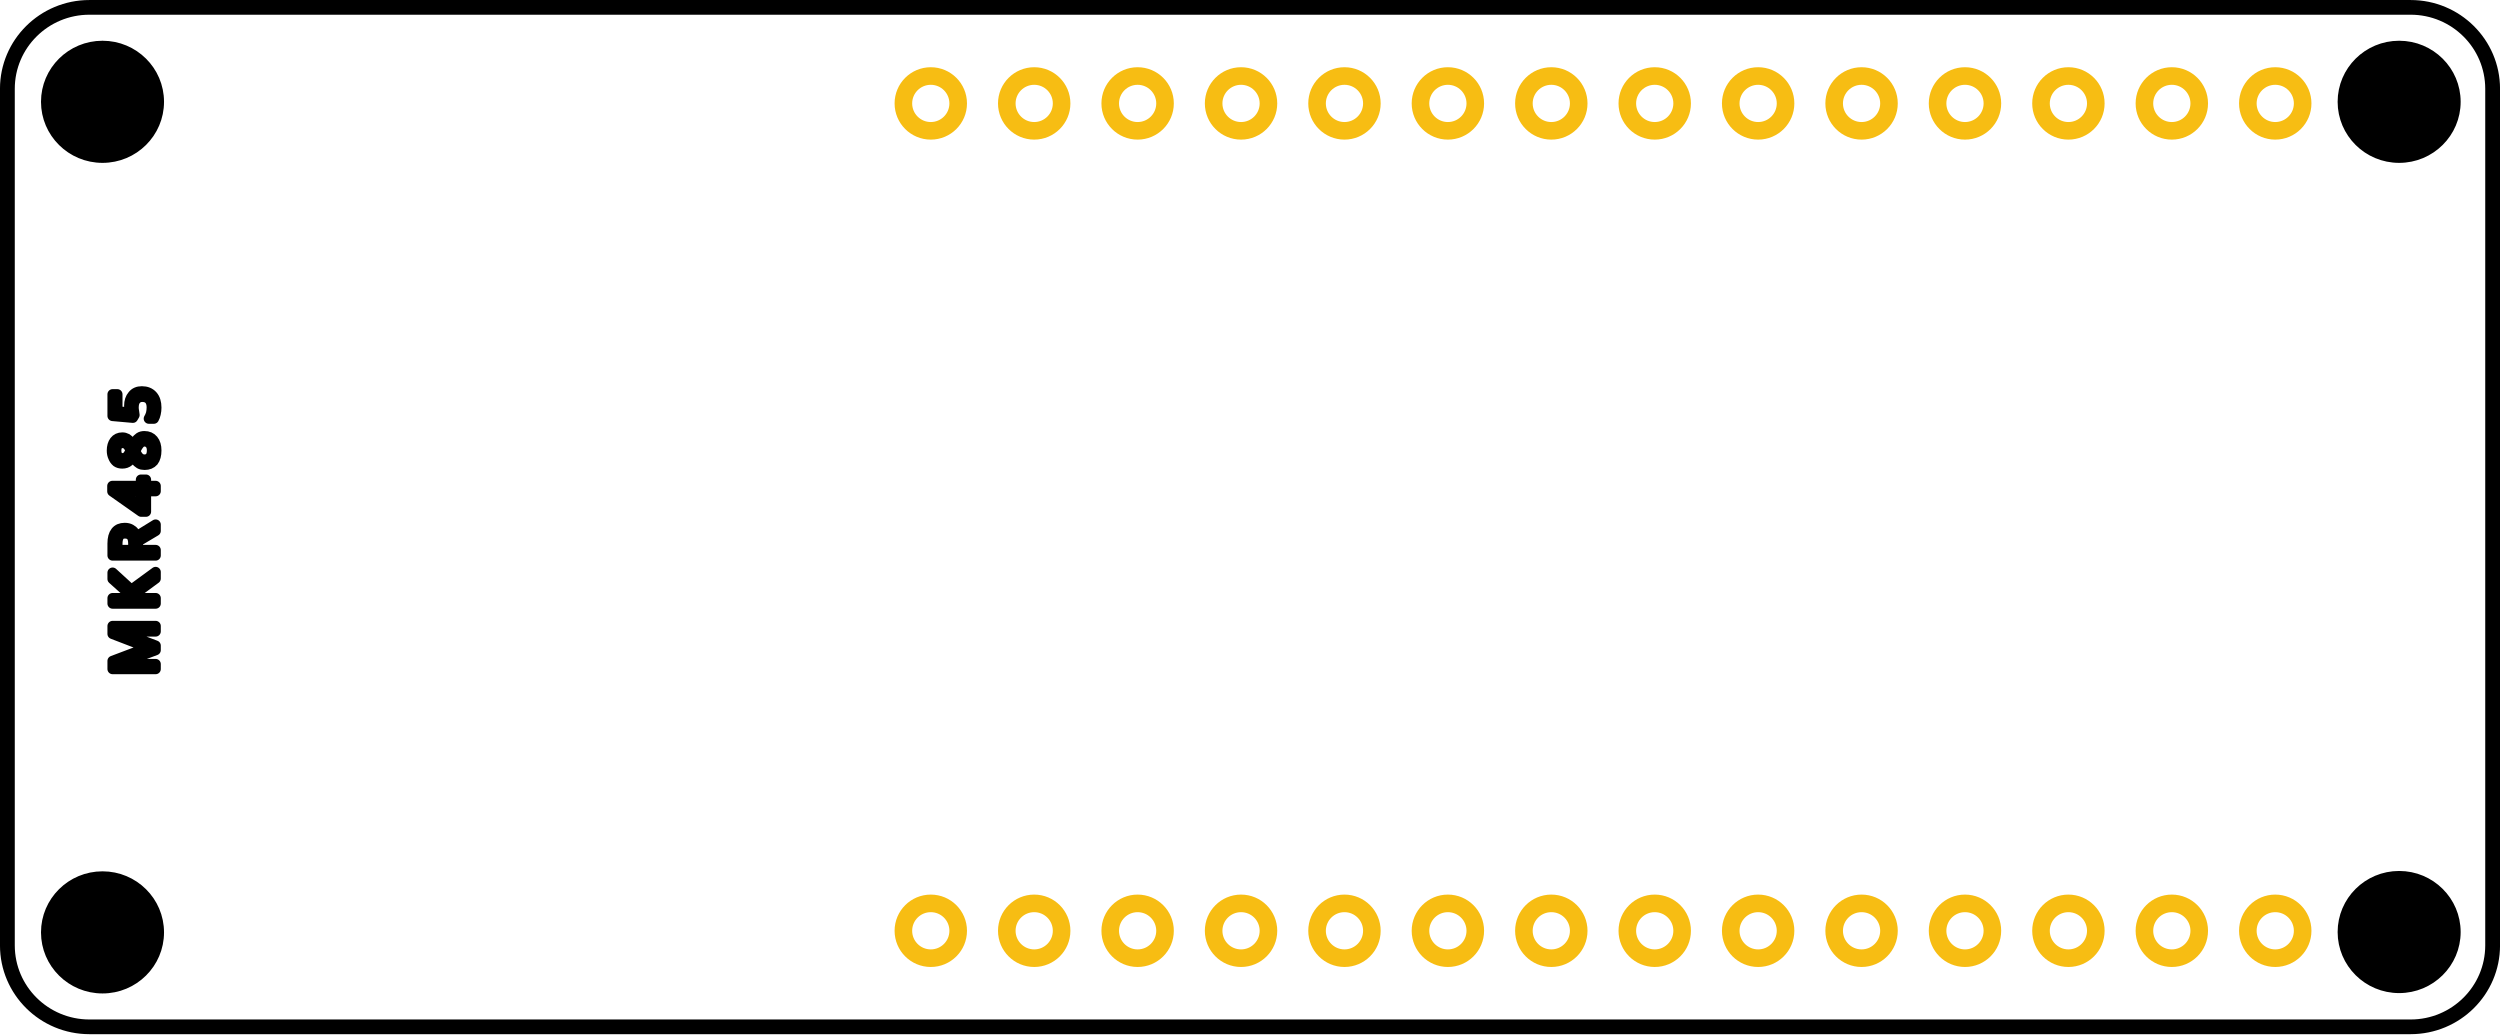
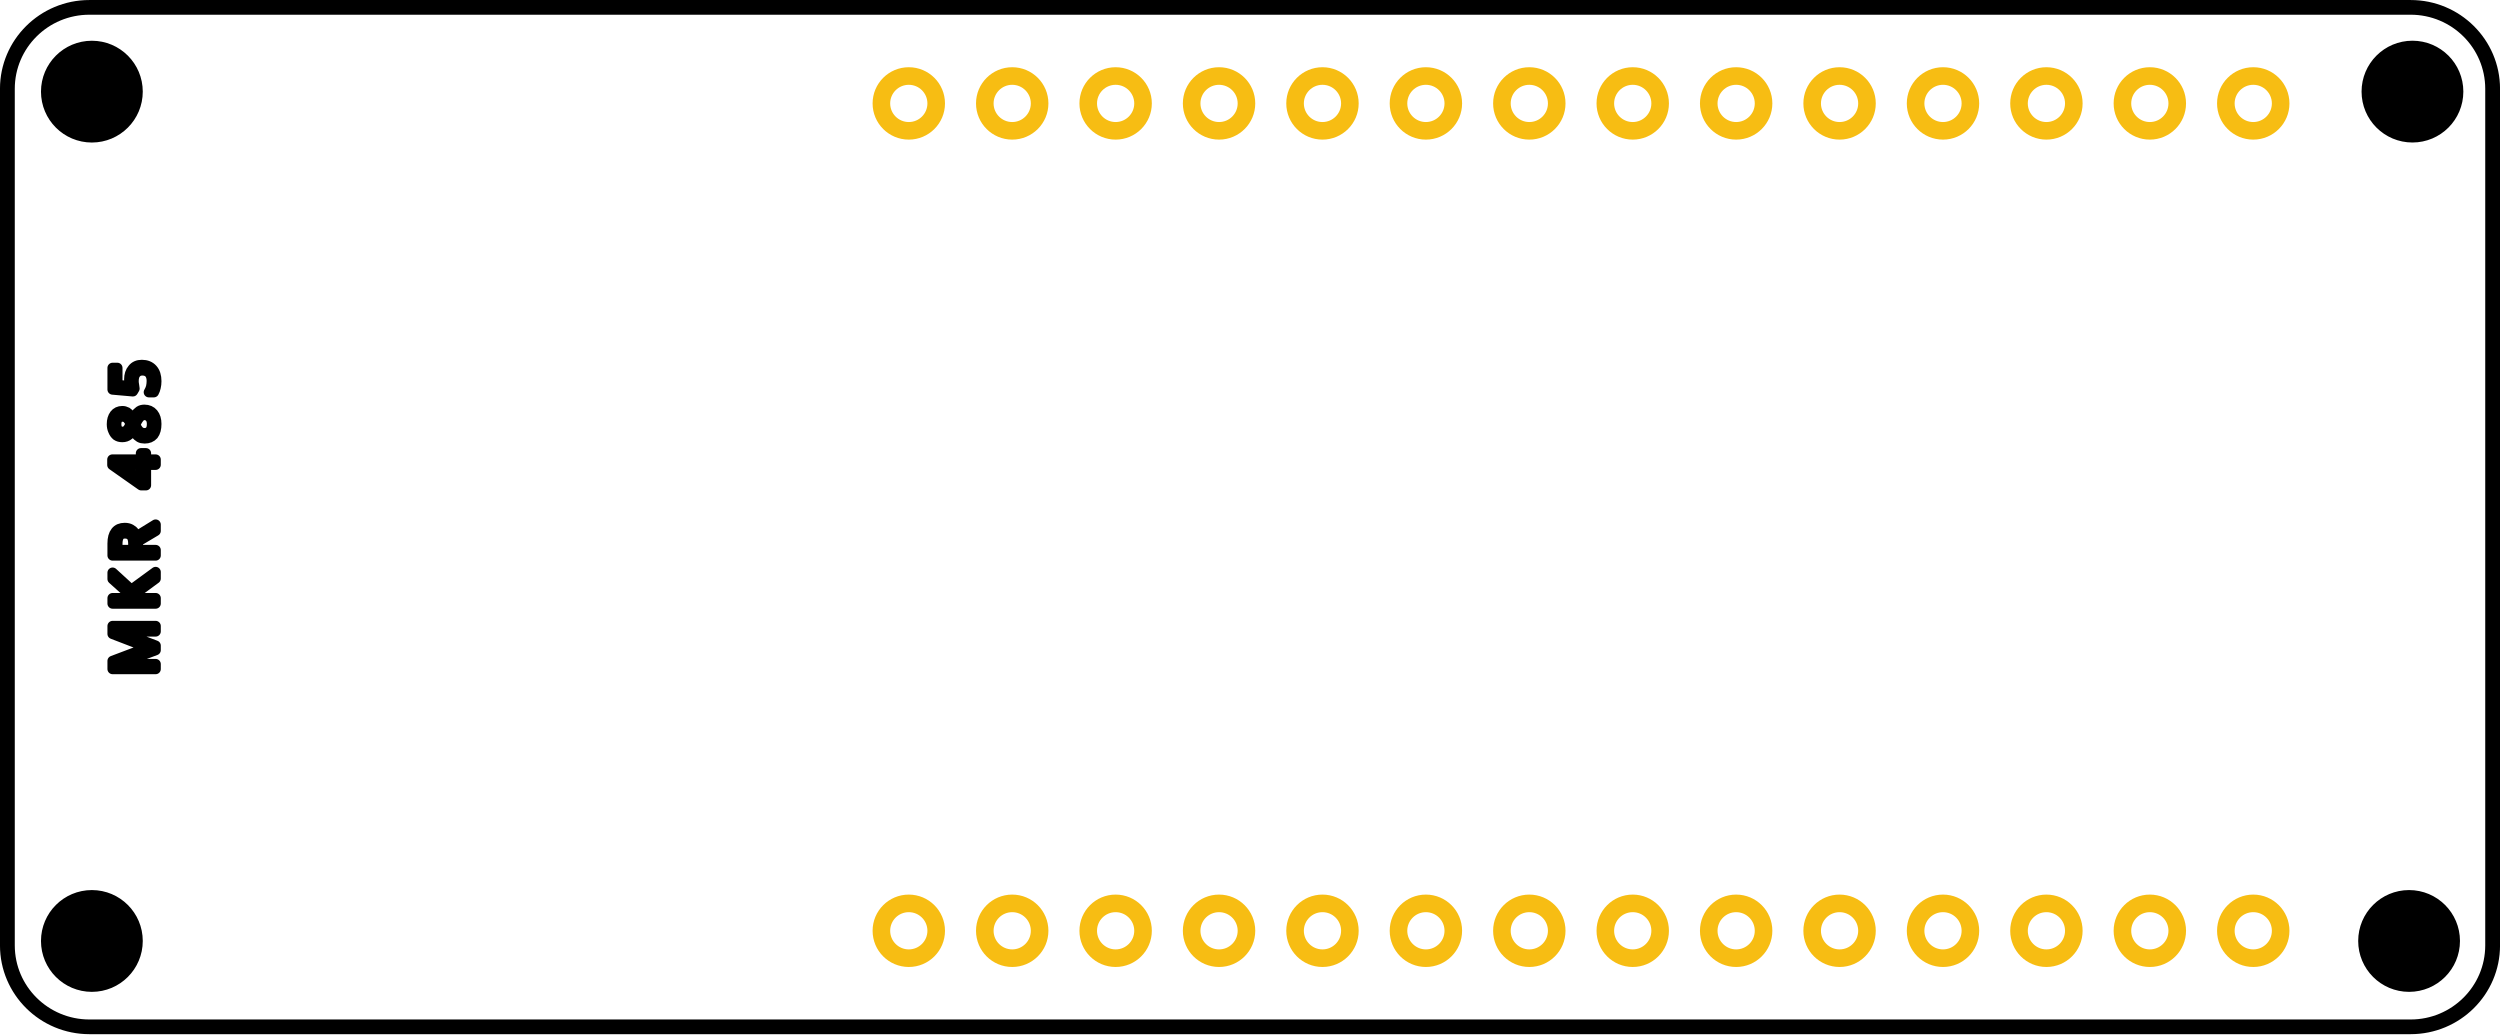
<svg xmlns="http://www.w3.org/2000/svg" height="25.4mm" x="0px" gorn="0" version="1.1" y="0px" xml:space="preserve" viewBox="0 0 174.047 72" width="61.4mm" id="Ebene_1" enable-background="new 0 0 50.4 122.448">
  <defs id="defs2102" />
  <g gorn="0.4" id="silkscreen" transform="matrix(0,-0.9999483,1.007239,0,27.91881,61.21991)" style="stroke:#000000;stroke-width:1.008;stroke-dasharray:none;stroke-opacity:1">
-     <circle style="fill:#000000;fill-opacity:1;stroke:#000000;stroke-width:0.555;stroke-linecap:butt;stroke-linejoin:round;stroke-dasharray:none;stroke-opacity:1" id="path1-0-9-6" cx="138.107" cy="-54.135" transform="rotate(90)" r="3.974" />
-     <circle style="fill:#000000;fill-opacity:1;stroke:#000000;stroke-width:0.555;stroke-linecap:butt;stroke-linejoin:round;stroke-dasharray:none;stroke-opacity:1" id="path1-0-9" cx="138.107" cy="3.667" transform="rotate(90)" r="3.974" />
-     <circle style="fill:#000000;fill-opacity:1;stroke:#000000;stroke-width:0.555;stroke-linecap:butt;stroke-linejoin:round;stroke-dasharray:none;stroke-opacity:1" id="path1-0" cx="-20.633" cy="3.692" transform="rotate(90)" r="3.974" />
-     <circle style="fill:#000000;fill-opacity:1;stroke:#000000;stroke-width:0.555;stroke-linecap:butt;stroke-linejoin:round;stroke-dasharray:none;stroke-opacity:1" id="path1" cx="-20.633" cy="-54.135" transform="rotate(90)" r="3.974" />
+     <ellipse style="fill:#000000;fill-opacity:1;stroke:#000000;stroke-width:0.461;stroke-linecap:butt;stroke-linejoin:round;stroke-dasharray:none;stroke-opacity:1" id="path1-0-9-6" cx="139.027" cy="-54.845" transform="rotate(90)" rx="3.287" ry="3.313" />
+     <ellipse style="fill:#000000;fill-opacity:1;stroke:#000000;stroke-width:0.461;stroke-linecap:butt;stroke-linejoin:round;stroke-dasharray:none;stroke-opacity:1" id="path1-0-9" cx="138.794" cy="4.289" transform="rotate(90)" rx="3.287" ry="3.313" />
+     <ellipse style="fill:#000000;fill-opacity:1;stroke:#000000;stroke-width:0.461;stroke-linecap:butt;stroke-linejoin:round;stroke-dasharray:none;stroke-opacity:1" id="path1-0" cx="-21.368" cy="4.289" transform="rotate(90)" rx="3.287" ry="3.313" />
+     <ellipse style="fill:#000000;fill-opacity:1;stroke:#000000;stroke-width:0.461;stroke-linecap:butt;stroke-linejoin:round;stroke-dasharray:none;stroke-opacity:1" id="path1" cx="-21.368" cy="-54.843" transform="rotate(90)" rx="3.287" ry="3.313" />
    <rect style="fill:none;fill-opacity:1;stroke:#000000;stroke-width:1.023;stroke-linecap:butt;stroke-linejoin:round;stroke-dasharray:none;stroke-opacity:1" id="rect1" width="171.777" height="70.977" x="-27.208" y="-60.71" transform="rotate(90)" ry="5.669" />
    <text xml:space="preserve" style="font-style:normal;font-variant:normal;font-weight:normal;font-stretch:normal;font-size:4.185px;font-family:OCRA;-inkscape-font-specification:OCRA;letter-spacing:0.747px;fill:none;stroke:#000000;stroke-width:0.717;stroke-linejoin:round;stroke-dasharray:none" x="14.182" y="-17.022" id="text1" transform="scale(1.003639,0.9963741)">
-       <tspan id="tspan1" style="font-style:normal;font-variant:normal;font-weight:normal;font-stretch:normal;font-family:OCRA;-inkscape-font-specification:OCRA;letter-spacing:0.747px;stroke-width:0.717;stroke-dasharray:none" x="14.182" y="-17.022">MKR485</tspan>
+       <tspan id="tspan1" style="font-style:normal;font-variant:normal;font-weight:normal;font-stretch:normal;font-family:OCRA;-inkscape-font-specification:OCRA;letter-spacing:0.747px;stroke-width:0.717;stroke-dasharray:none" x="14.182" y="-17.022">MKR 485</tspan>
    </text>
  </g>
  <g gorn="0.5" id="copper1" transform="rotate(-90,56.35061,4.870606)">
    <g gorn="0.5.0" id="copper0">
-       <circle stroke-width="1.224" cy="-3.579" cx="-13.32" gorn="0.5.0.2" stroke="#f7bd13" r="1.908" id="connector37pin-8" fill="none" transform="rotate(-90)" />
-       <circle stroke-width="1.224" cy="20.52" cx="-3.579" gorn="0.5.0.2" stroke="#f7bd13" r="1.908" id="connector37pin" fill="none" />
-       <circle stroke-width="1.224" cy="27.72" cx="-3.579" gorn="0.5.0.3" stroke="#f7bd13" r="1.908" id="connector38pin" fill="none" />
-       <circle stroke-width="1.224" cy="34.92" cx="-3.579" gorn="0.5.0.4" stroke="#f7bd13" r="1.908" id="connector39pin" fill="none" />
-       <circle stroke-width="1.224" cy="42.12" cx="-3.579" gorn="0.5.0.5" stroke="#f7bd13" r="1.908" id="connector40pin" fill="none" />
-       <circle stroke-width="1.224" cy="49.32" cx="-3.579" gorn="0.5.0.6" stroke="#f7bd13" r="1.908" id="connector41pin" fill="none" />
-       <circle stroke-width="1.224" cy="56.52" cx="-3.579" gorn="0.5.0.7" stroke="#f7bd13" r="1.908" id="connector42pin" fill="none" />
-       <circle stroke-width="1.224" cy="63.72" cx="-3.579" gorn="0.5.0.8" stroke="#f7bd13" r="1.908" id="connector43pin" fill="none" />
-       <circle stroke-width="1.224" cy="70.92" cx="-3.579" gorn="0.5.0.10" stroke="#f7bd13" r="1.908" id="connector16pad" fill="none" />
-       <circle stroke-width="1.224" cy="78.12" cx="-3.579" gorn="0.5.0.11" stroke="#f7bd13" r="1.908" id="connector17pin" fill="none" />
-       <circle stroke-width="1.224" cy="85.32" cx="-3.579" gorn="0.5.0.12" stroke="#f7bd13" r="1.908" id="connector18pin" fill="none" />
-       <circle stroke-width="1.224" cy="92.52" cx="-3.579" gorn="0.5.0.13" stroke="#f7bd13" r="1.908" id="connector19pin" fill="none" />
-       <circle stroke-width="1.224" cy="99.72" cx="-3.579" gorn="0.5.0.14" stroke="#f7bd13" r="1.908" id="connector20pin" fill="none" />
-       <circle stroke-width="1.224" cy="106.92" cx="-3.579" gorn="0.5.0.15" stroke="#f7bd13" r="1.908" id="connector21pin" fill="none" />
-       <circle stroke-width="1.224" cy="13.32" cx="54.021" gorn="0.5.0.16" stroke="#f7bd13" r="1.908" id="connector35pin" fill="none" />
-       <circle stroke-width="1.224" cy="20.52" cx="54.021" gorn="0.5.0.17" stroke="#f7bd13" r="1.908" id="connector34pin" fill="none" />
-       <circle stroke-width="1.224" cy="27.72" cx="54.021" gorn="0.5.0.18" stroke="#f7bd13" r="1.908" id="connector33pin" fill="none" />
-       <circle stroke-width="1.224" cy="34.92" cx="54.021" gorn="0.5.0.19" stroke="#f7bd13" r="1.908" id="connector32pin" fill="none" />
-       <circle stroke-width="1.224" cy="42.12" cx="54.021" gorn="0.5.0.20" stroke="#f7bd13" r="1.908" id="connector31pin" fill="none" />
-       <circle stroke-width="1.224" cy="49.32" cx="54.021" gorn="0.5.0.21" stroke="#f7bd13" r="1.908" id="connector30pin" fill="none" />
-       <circle stroke-width="1.224" cy="56.52" cx="54.021" gorn="0.5.0.22" stroke="#f7bd13" r="1.908" id="connector29pin" fill="none" />
-       <circle stroke-width="1.224" cy="63.72" cx="54.021" gorn="0.5.0.23" stroke="#f7bd13" r="1.908" id="connector28pin" fill="none" />
-       <circle stroke-width="1.224" cy="70.92" cx="54.021" gorn="0.5.0.24" stroke="#f7bd13" r="1.908" id="connector27pin" fill="none" />
-       <circle stroke-width="1.224" cy="78.12" cx="54.021" gorn="0.5.0.25" stroke="#f7bd13" r="1.908" id="connector26pin" fill="none" />
-       <circle stroke-width="1.224" cy="85.32" cx="54.021" gorn="0.5.0.26" stroke="#f7bd13" r="1.908" id="connector25pin" fill="none" />
-       <circle stroke-width="1.224" cy="92.52" cx="54.021" gorn="0.5.0.27" stroke="#f7bd13" r="1.908" id="connector24pin" fill="none" />
-       <circle stroke-width="1.224" cy="99.72" cx="54.021" gorn="0.5.0.28" stroke="#f7bd13" r="1.908" id="connector23pin" fill="none" />
-       <circle stroke-width="1.224" cy="54.021" cx="-106.92" gorn="0.5.0.28" stroke="#f7bd13" r="1.908" id="connector23pin-9" fill="none" transform="rotate(-90)" />
+       <circle stroke-width="1.224" cy="-3.579" cx="-11.789" gorn="0.5.0.2" stroke="#f7bd13" r="1.908" id="connector37pin-8" fill="none" transform="rotate(-90)" />
+       <circle stroke-width="1.224" cy="18.989" cx="-3.579" gorn="0.5.0.2" stroke="#f7bd13" r="1.908" id="connector37pin" fill="none" />
+       <circle stroke-width="1.224" cy="26.189" cx="-3.579" gorn="0.5.0.3" stroke="#f7bd13" r="1.908" id="connector38pin" fill="none" />
+       <circle stroke-width="1.224" cy="33.389" cx="-3.579" gorn="0.5.0.4" stroke="#f7bd13" r="1.908" id="connector39pin" fill="none" />
+       <circle stroke-width="1.224" cy="40.589" cx="-3.579" gorn="0.5.0.5" stroke="#f7bd13" r="1.908" id="connector40pin" fill="none" />
+       <circle stroke-width="1.224" cy="47.789" cx="-3.579" gorn="0.5.0.6" stroke="#f7bd13" r="1.908" id="connector41pin" fill="none" />
+       <circle stroke-width="1.224" cy="54.989" cx="-3.579" gorn="0.5.0.7" stroke="#f7bd13" r="1.908" id="connector42pin" fill="none" />
+       <circle stroke-width="1.224" cy="62.189" cx="-3.579" gorn="0.5.0.8" stroke="#f7bd13" r="1.908" id="connector43pin" fill="none" />
+       <circle stroke-width="1.224" cy="69.389" cx="-3.579" gorn="0.5.0.10" stroke="#f7bd13" r="1.908" id="connector16pad" fill="none" />
+       <circle stroke-width="1.224" cy="76.589" cx="-3.579" gorn="0.5.0.11" stroke="#f7bd13" r="1.908" id="connector17pin" fill="none" />
+       <circle stroke-width="1.224" cy="83.789" cx="-3.579" gorn="0.5.0.12" stroke="#f7bd13" r="1.908" id="connector18pin" fill="none" />
+       <circle stroke-width="1.224" cy="90.989" cx="-3.579" gorn="0.5.0.13" stroke="#f7bd13" r="1.908" id="connector19pin" fill="none" />
+       <circle stroke-width="1.224" cy="98.189" cx="-3.579" gorn="0.5.0.14" stroke="#f7bd13" r="1.908" id="connector20pin" fill="none" />
+       <circle stroke-width="1.224" cy="105.389" cx="-3.579" gorn="0.5.0.15" stroke="#f7bd13" r="1.908" id="connector21pin" fill="none" />
+       <circle stroke-width="1.224" cy="11.789" cx="54.021" gorn="0.5.0.16" stroke="#f7bd13" r="1.908" id="connector35pin" fill="none" />
+       <circle stroke-width="1.224" cy="18.989" cx="54.021" gorn="0.5.0.17" stroke="#f7bd13" r="1.908" id="connector34pin" fill="none" />
+       <circle stroke-width="1.224" cy="26.189" cx="54.021" gorn="0.5.0.18" stroke="#f7bd13" r="1.908" id="connector33pin" fill="none" />
+       <circle stroke-width="1.224" cy="33.389" cx="54.021" gorn="0.5.0.19" stroke="#f7bd13" r="1.908" id="connector32pin" fill="none" />
+       <circle stroke-width="1.224" cy="40.589" cx="54.021" gorn="0.5.0.20" stroke="#f7bd13" r="1.908" id="connector31pin" fill="none" />
+       <circle stroke-width="1.224" cy="47.789" cx="54.021" gorn="0.5.0.21" stroke="#f7bd13" r="1.908" id="connector30pin" fill="none" />
+       <circle stroke-width="1.224" cy="54.989" cx="54.021" gorn="0.5.0.22" stroke="#f7bd13" r="1.908" id="connector29pin" fill="none" />
+       <circle stroke-width="1.224" cy="62.189" cx="54.021" gorn="0.5.0.23" stroke="#f7bd13" r="1.908" id="connector28pin" fill="none" />
+       <circle stroke-width="1.224" cy="69.389" cx="54.021" gorn="0.5.0.24" stroke="#f7bd13" r="1.908" id="connector27pin" fill="none" />
+       <circle stroke-width="1.224" cy="76.589" cx="54.021" gorn="0.5.0.25" stroke="#f7bd13" r="1.908" id="connector26pin" fill="none" />
+       <circle stroke-width="1.224" cy="83.789" cx="54.021" gorn="0.5.0.26" stroke="#f7bd13" r="1.908" id="connector25pin" fill="none" />
+       <circle stroke-width="1.224" cy="90.989" cx="54.021" gorn="0.5.0.27" stroke="#f7bd13" r="1.908" id="connector24pin" fill="none" />
+       <circle stroke-width="1.224" cy="98.189" cx="54.021" gorn="0.5.0.28" stroke="#f7bd13" r="1.908" id="connector23pin" fill="none" />
+       <circle stroke-width="1.224" cy="54.021" cx="-105.389" gorn="0.5.0.28" stroke="#f7bd13" r="1.908" id="connector23pin-9" fill="none" transform="rotate(-90)" />
    </g>
  </g>
</svg>
